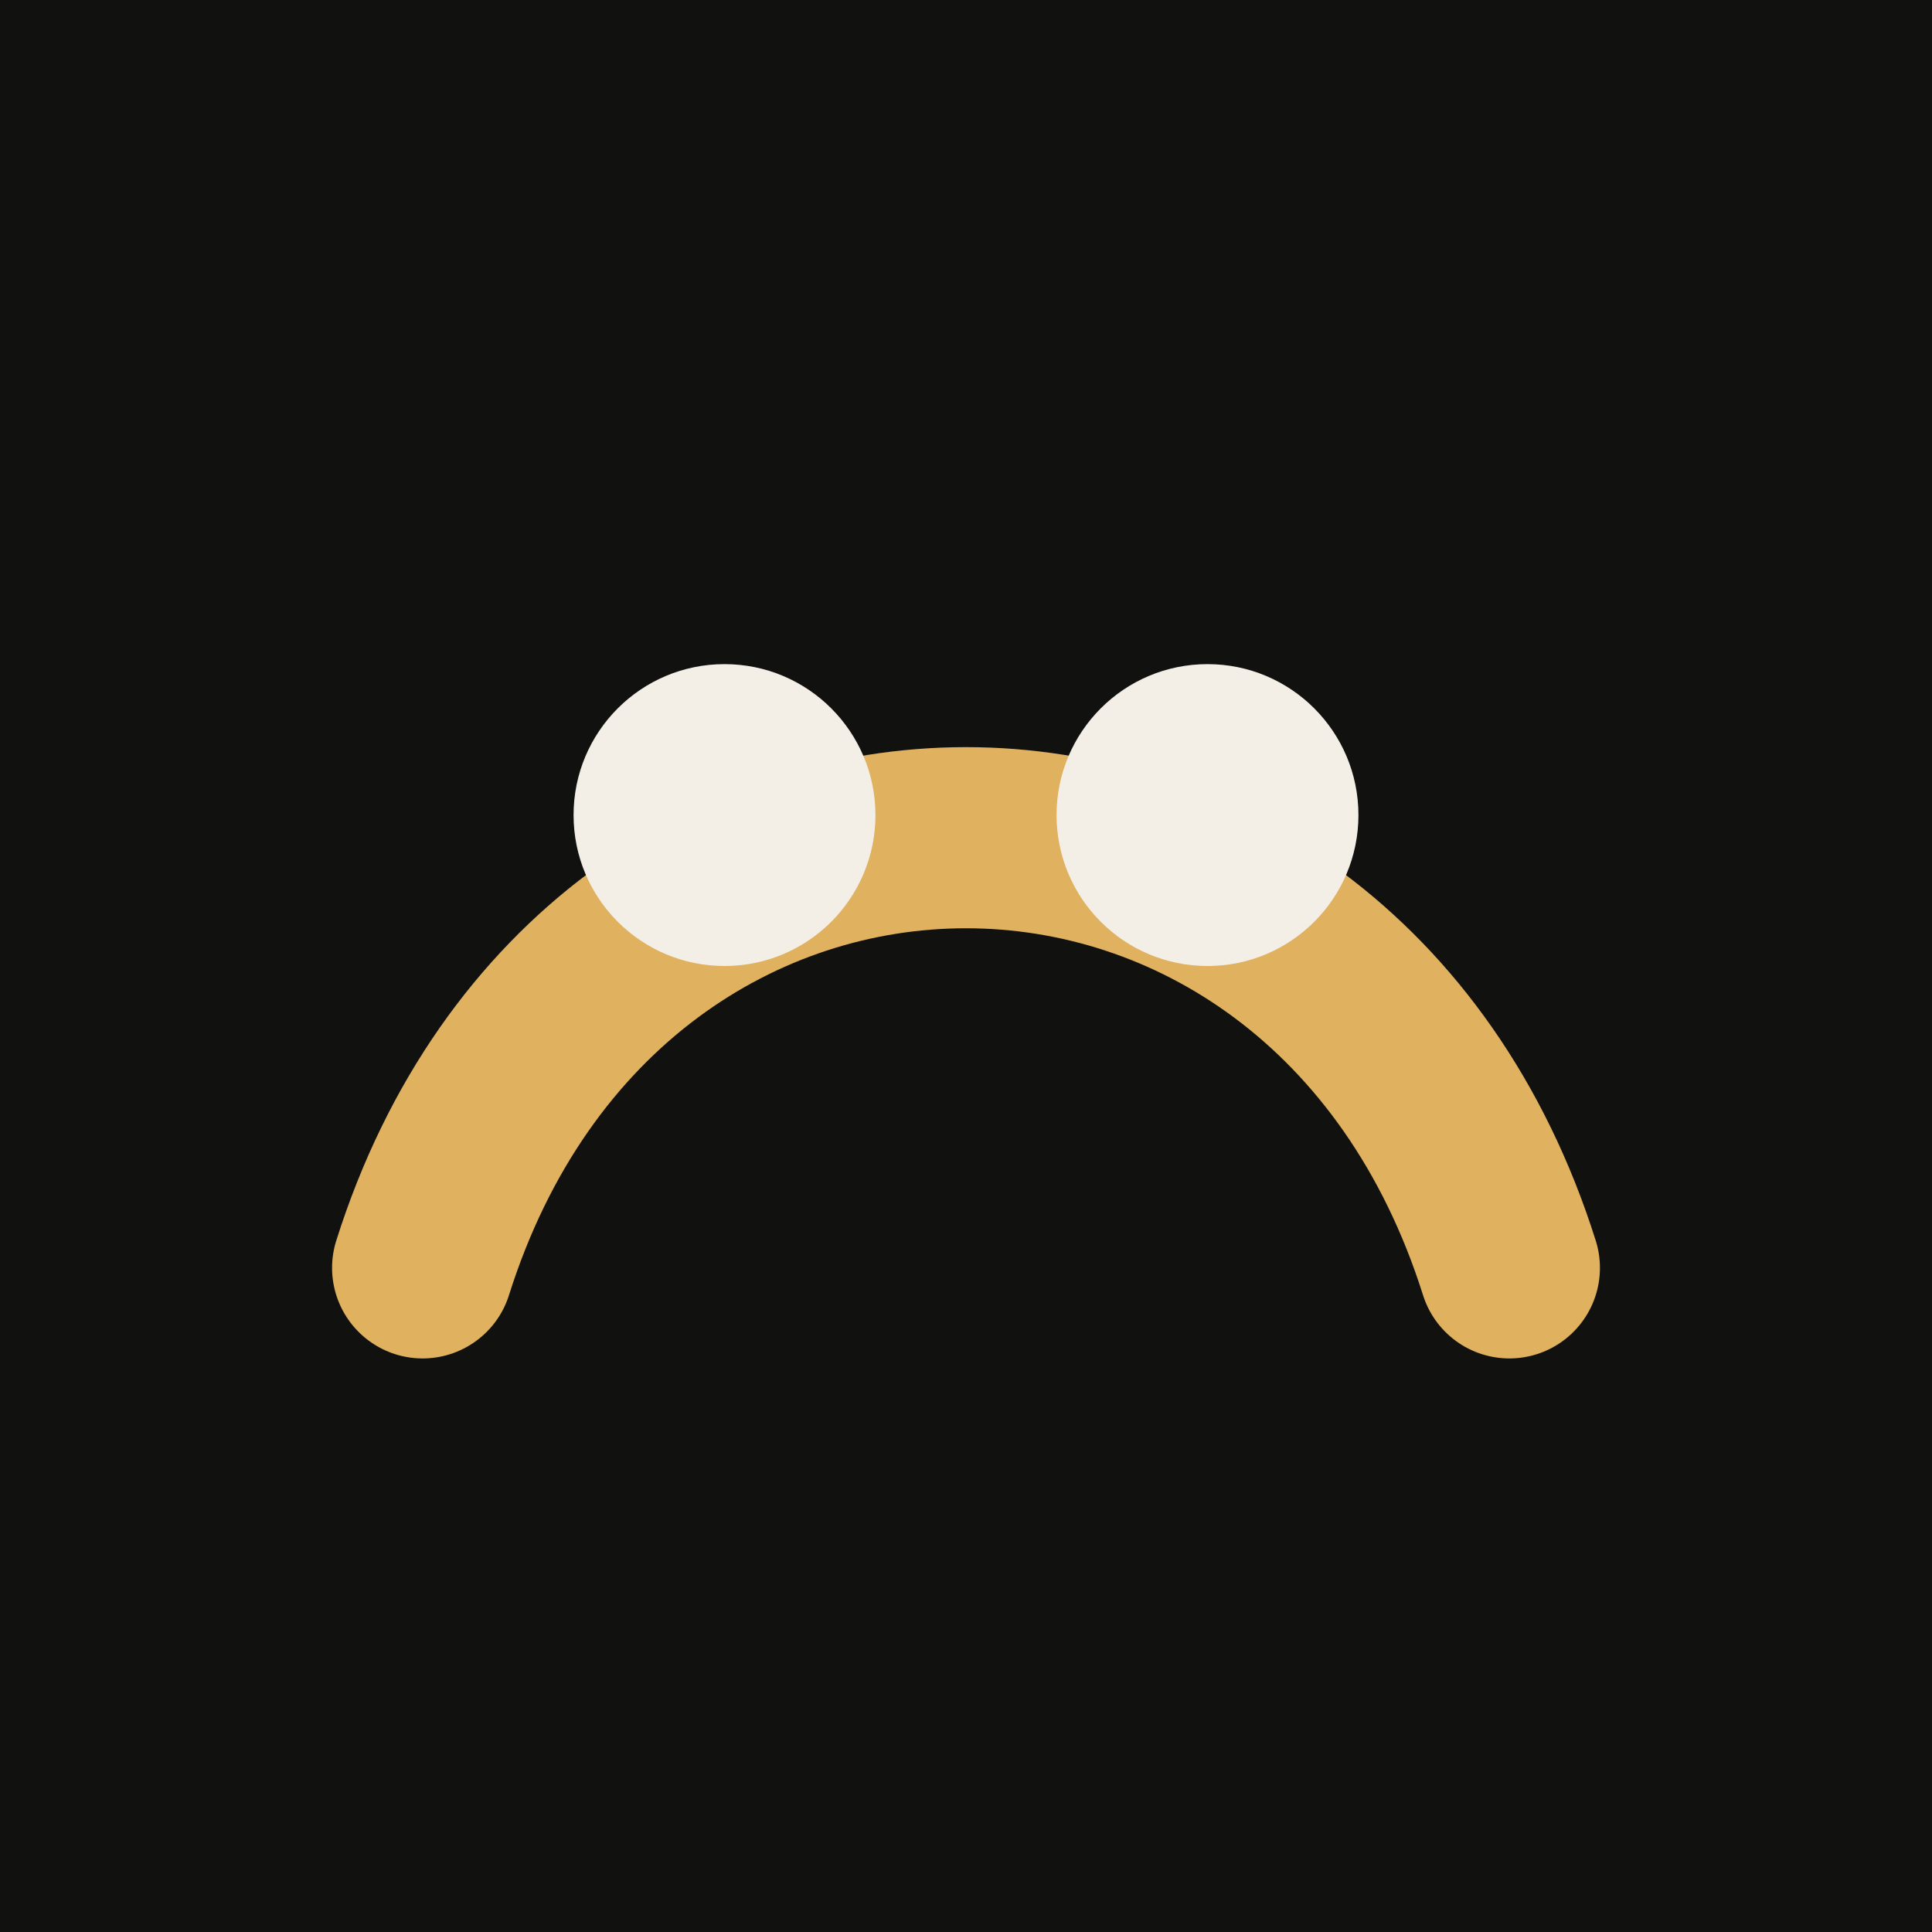
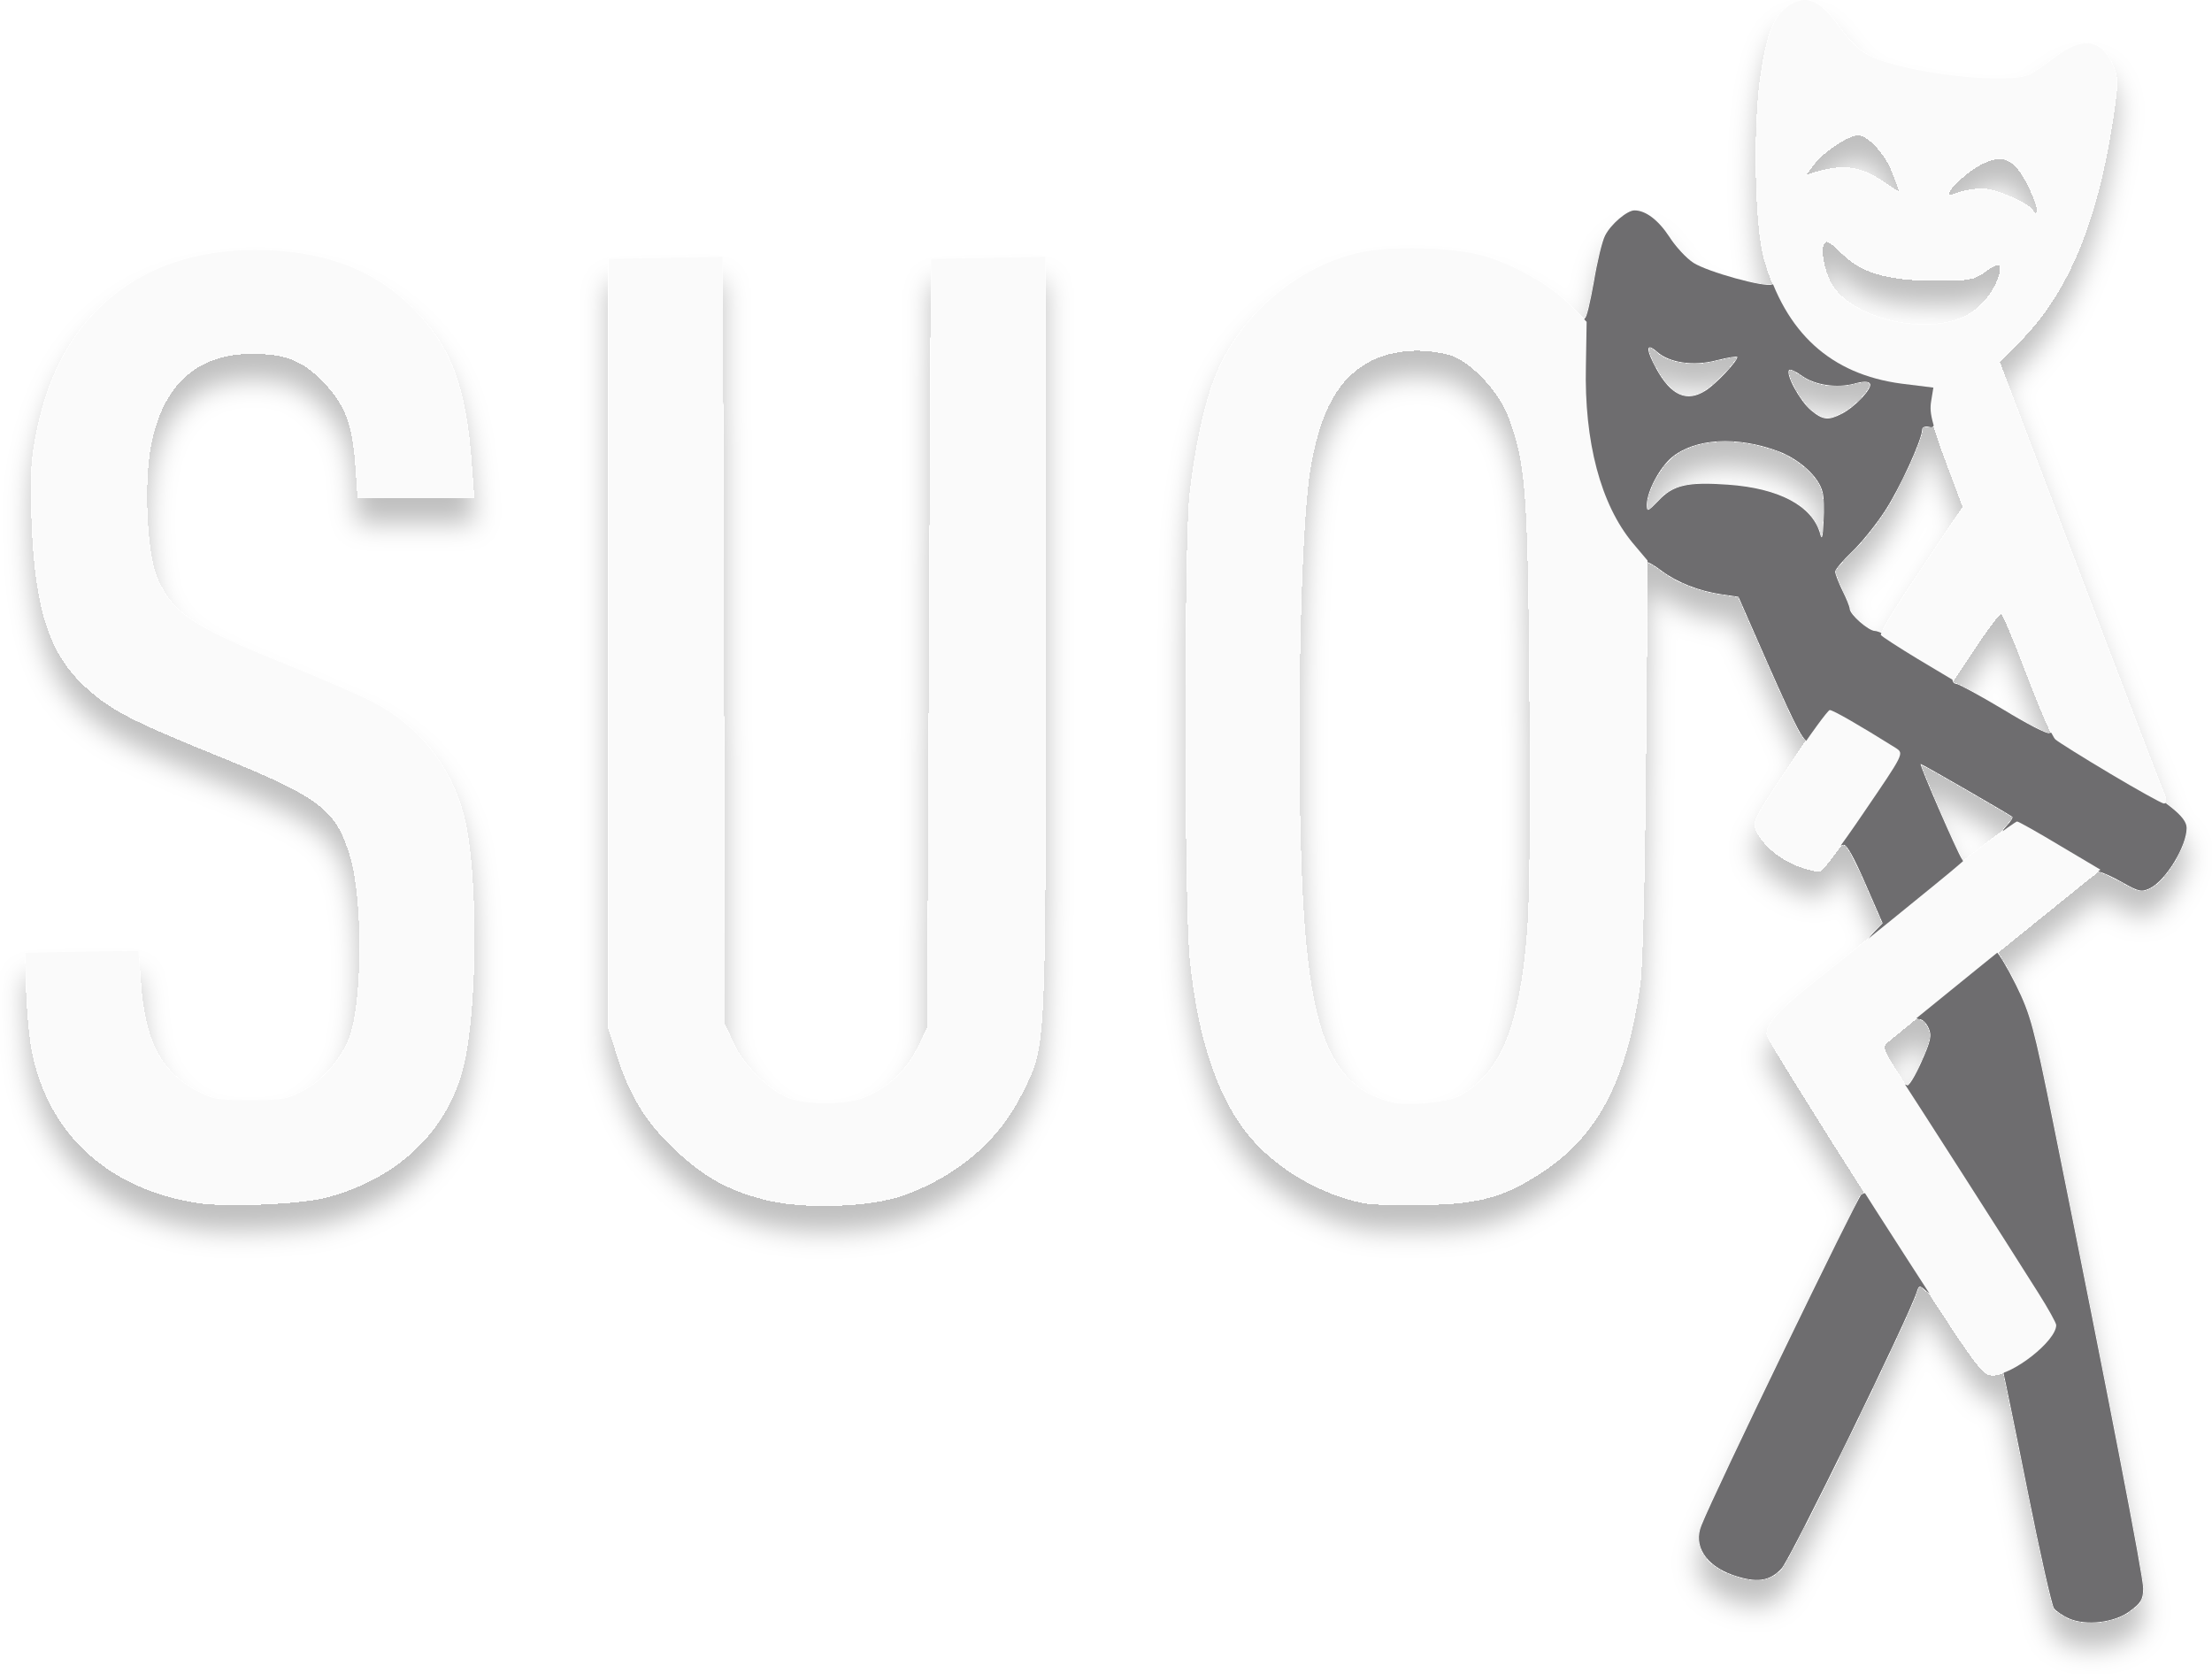
- <svg xmlns="http://www.w3.org/2000/svg" viewBox="0 0 64 64">
-   <rect width="64" height="64" fill="#11110f" />
-   <path d="M14 42c6-19 30-19 36 0" fill="none" stroke="#e0b15f" stroke-width="6" stroke-linecap="round" />
-   <circle cx="24" cy="27" r="5" fill="#f4efe6" />
-   <circle cx="40" cy="27" r="5" fill="#f4efe6" />
+ <svg xmlns="http://www.w3.org/2000/svg" width="349" height="264" viewBox="0 0 349 264" fill="none">
+   <g filter="url(#filter0_d_27_3033)">
+     <path d="M326.421 255.359C325.449 254.906 324.42 254.225 324.077 253.771C323.734 253.317 321.847 244.98 319.904 235.224C317.96 225.469 316.245 217.188 316.131 216.791C315.959 216.394 316.988 215.43 318.36 214.635C319.732 213.785 321.504 212.253 322.362 211.119L323.905 209.077L314.93 195.011C309.957 187.297 304.697 178.96 303.154 176.577C300.581 172.437 299.781 170.565 300.924 171.246C301.153 171.416 302.182 169.771 303.154 167.559C304.64 164.213 304.812 163.362 304.297 162.228C303.954 161.434 303.325 160.81 302.868 160.81C302.468 160.81 302.125 160.583 302.125 160.299C302.125 159.505 314.187 149.977 314.93 150.147C315.273 150.26 316.702 152.642 318.074 155.421C320.361 160.072 320.876 162.001 323.905 176.974C332.766 220.931 338.14 248.723 338.14 250.595C338.14 252.296 337.797 252.92 336.082 254.168C333.681 256.04 329.108 256.55 326.421 255.359Z" fill="#6E6D6F" />
+     <path d="M273.37 248.496C269.082 246.965 267.139 243.845 268.454 240.669C270.626 235.168 293.093 188.885 293.664 188.488C294.064 188.261 294.579 188.091 294.808 188.205C295.379 188.375 304.983 203.292 304.983 204.029C304.983 204.369 304.469 204.199 303.897 203.689C302.868 202.725 302.754 202.781 302.411 203.859C301.21 207.716 282.517 245.944 281.087 247.475C279.201 249.517 277.143 249.801 273.37 248.496Z" fill="#6E6D6F" />
+     <path d="M295.779 146.97L297.037 145.666L294.293 139.37C292.521 135.286 291.32 133.131 290.863 133.301C289.491 133.755 290.12 132.621 294.407 126.382C296.694 122.922 298.695 119.859 298.809 119.519C298.924 119.178 296.694 117.477 293.836 115.775L288.748 112.656L287.262 114.868C286.461 116.116 285.718 117.137 285.547 117.137C284.575 117.137 283.546 115.151 279.144 105.226L274.285 94.166L271.598 93.769C268.053 93.258 264.623 91.897 262.108 90.025C261.022 89.174 259.879 88.55 259.536 88.607C258.507 88.777 254.676 83.446 252.961 79.362C250.618 73.69 249.474 66.657 249.589 57.752C249.589 53.612 249.817 50.209 250.046 50.209C250.332 50.209 250.903 47.657 251.475 44.48C251.99 41.361 252.79 38.014 253.247 37.164C254.162 35.349 256.734 33.193 257.878 33.193C259.65 33.193 261.651 34.725 263.366 37.334C264.338 38.865 266.053 40.737 267.196 41.474C269.425 42.892 278.343 45.388 279.601 44.877C280.058 44.707 280.859 45.558 281.659 47.203C285.204 54.349 291.892 58.83 300.524 59.908L305.441 60.532V64.105C305.383 67.224 305.212 67.621 304.297 67.338C303.726 67.224 303.268 67.394 303.268 67.792C303.268 69.323 299.667 77.207 297.323 80.723C295.951 82.822 293.664 85.658 292.178 87.076C290.749 88.437 289.548 89.855 289.548 90.195C289.548 90.536 290.063 91.897 290.692 93.201C291.32 94.449 291.835 95.754 291.835 96.037C291.835 96.945 294.808 99.554 295.837 99.554C297.323 99.554 308.127 106.303 308.07 107.154C308.013 107.551 308.299 107.891 308.642 107.891C308.985 107.891 312.301 109.706 316.016 111.918C319.732 114.187 323.048 115.889 323.334 115.662C323.677 115.492 324.363 115.719 324.877 116.172C325.392 116.569 329.336 119.065 333.624 121.561C342.199 126.665 345 128.877 345 130.636C345 133.471 341.799 138.803 339.283 140.108C337.911 140.788 337.511 140.731 334.824 139.2C333.224 138.293 331.566 137.555 331.166 137.555C330.765 137.555 327.678 135.91 324.306 133.925C320.933 131.883 318.017 130.465 317.846 130.806C317.617 131.089 317.103 131.316 316.588 131.316C315.788 131.316 315.788 131.146 316.702 130.182C317.274 129.558 317.617 128.991 317.503 128.877C316.531 128.197 303.268 120.54 303.04 120.54C302.754 120.54 308.871 134.663 309.557 135.57C310.243 136.421 309.385 137.328 302.296 143.114C296.294 147.991 292.864 150.033 295.779 146.97ZM287.547 77.604C286.976 75.222 283.889 72.442 280.573 71.195C273.999 68.756 267.425 69.153 263.766 72.159C261.822 73.804 259.879 77.49 259.821 79.589C259.821 80.837 259.936 80.78 261.708 78.965C263.995 76.526 266.281 76.016 272.627 76.469C280.687 77.037 285.89 79.816 287.147 84.126C287.433 85.317 287.605 84.921 287.719 82.255C287.833 80.44 287.776 78.341 287.547 77.604ZM290.577 65.296C292.692 64.218 295.494 61.212 295.036 60.532C294.808 60.135 293.95 60.135 292.578 60.532C289.777 61.269 286.347 60.758 284.289 59.284C283.374 58.603 282.46 58.206 282.288 58.376C281.659 59 284.003 63.311 285.718 64.729C287.605 66.317 288.462 66.374 290.577 65.296ZM269.14 61.609C270.74 60.588 274.056 57.072 274.113 56.334C274.113 56.164 272.627 56.391 270.855 56.845C267.196 57.809 263.366 57.242 261.422 55.484C259.65 53.952 259.65 55.087 261.308 58.149C263.652 62.46 266.167 63.538 269.14 61.609Z" fill="#6E6D6F" />
+     <path d="M295.837 190.757C286.633 176.351 278.972 163.986 278.801 163.362C278.515 161.774 280.573 159.448 285.432 155.592C290.006 152.018 307.842 137.555 308.756 136.704C310.014 135.513 317.903 129.615 318.246 129.615C318.475 129.615 321.504 131.316 324.992 133.415L331.394 137.215L329.222 138.916C324.477 142.717 298.352 163.873 297.609 164.553C296.923 165.177 297.209 165.971 299.667 169.715C302.525 174.082 316.302 195.578 321.619 204.029C323.162 206.468 324.42 208.737 324.42 209.077C324.42 211.573 317.56 216.961 314.416 216.961C312.701 216.961 312.072 216.053 295.837 190.757Z" fill="#FAFAFA" />
+     <path d="M31.097 189.736C17.206 187.524 7.83 179.016 5.143 166.141C4.686 163.986 4.286 159.562 4.171 156.272L4 150.317L12.918 150.147L21.836 150.033L22.179 154.968C22.808 164.099 25.209 168.864 30.697 171.926C33.498 173.458 34.184 173.571 39.443 173.571C44.646 173.571 45.389 173.458 48.133 171.926C50.934 170.395 53.621 167.389 54.993 164.156C57.279 158.938 57.394 141.696 55.221 134.833C52.992 127.629 50.419 125.701 34.756 119.349C21.036 113.79 17.549 112.032 13.661 108.459C7.83 103.184 5.543 96.207 5.029 81.971C4.8 74.484 4.915 72.329 5.944 67.508C9.66 49.642 22.065 39.489 40.187 39.432C50.705 39.432 58.823 42.382 64.94 48.451C71.057 54.519 73.458 60.815 74.372 73.066L74.772 78.568H65.626H56.479L56.136 73.633C55.679 66.827 54.478 63.708 50.934 60.078C47.675 56.788 45.046 55.767 39.729 55.767C30.811 55.767 25.38 60.872 23.665 70.854C22.636 76.923 23.208 87.813 24.809 91.33C27.267 96.831 30.411 98.873 45.446 104.942C50.648 107.041 56.651 109.65 58.88 110.784C66.14 114.584 71.057 120.767 73.172 128.764C75.401 137.385 75.344 159.505 73 168.523C70.428 178.563 62.539 185.993 51.448 188.885C47.39 189.963 35.613 190.473 31.097 189.736Z" fill="#FAFAFA" />
+     <path d="M120.449 189.169C114.789 187.694 111.073 185.596 106.614 181.398C102.098 177.201 99.469 172.947 97.525 166.879L96.039 162.228V101.539V40.85L105.014 40.68L113.989 40.51L114.16 101.085L114.332 161.66L115.704 164.61C117.19 167.956 121.02 171.756 124.222 173.174C127.023 174.365 133.654 174.365 136.513 173.118C140.229 171.529 143.03 168.92 144.745 165.461L146.345 162.228L146.631 101.539L146.917 40.85L155.949 40.68L164.925 40.51V100.518C164.925 167.049 165.039 164.837 161.152 172.607C157.55 179.867 151.147 185.369 142.687 188.488C137.313 190.473 126.451 190.814 120.449 189.169Z" fill="#FAFAFA" />
+     <path d="M214.945 189.736C208.486 188.375 201.969 184.631 197.738 179.867C192.422 173.912 189.106 164.326 187.791 151.451C186.877 142.717 186.877 85.658 187.734 78.001C188.592 70.571 189.964 64.218 191.564 59.964C195.28 50.152 204.027 42.382 214.088 39.943C219.119 38.695 229.58 38.979 234.382 40.453C239.356 41.985 244.672 45.047 247.874 48.28L250.332 50.776L250.217 57.696C249.932 69.72 252.561 79.589 257.592 85.658L259.936 88.437L259.65 119.689C259.478 138.916 259.135 152.642 258.735 155.421C256.563 170.509 252.047 179.073 243.415 184.802C237.355 188.829 233.467 189.906 224.664 190.076C220.605 190.19 216.203 190.02 214.945 189.736ZM230.095 173.004C236.726 169.601 239.813 162.228 241.014 146.914C241.414 141.922 241.528 127.743 241.357 109.196C241.128 77.434 240.785 73.066 238.041 65.693C236.44 61.553 231.981 56.845 228.665 55.937C224.435 54.803 219.747 55.143 216.317 56.845C211.115 59.511 208.2 64.729 206.656 74.201C204.998 84.523 204.427 120.88 205.513 141.809C206.713 163.589 210.143 171.473 219.519 173.912C221.863 174.536 228.208 173.968 230.095 173.004Z" fill="#FAFAFA" />
+     <path d="M284.918 137.045C281.431 135.967 278.572 133.812 277.2 131.203C276.457 129.728 276.628 129.388 282.288 120.88C285.489 116.002 288.405 112.032 288.691 112.032C289.205 112.032 293.264 114.357 299.152 118.044C300.41 118.895 300.41 118.895 294.064 128.197C290.577 133.358 287.433 137.555 287.09 137.498C286.69 137.498 285.718 137.272 284.918 137.045Z" fill="#FAFAFA" />
+     <path d="M332.938 122.071C328.65 119.519 324.763 117.08 324.306 116.683C323.791 116.286 321.79 111.635 319.79 106.36C317.789 101.029 315.959 96.718 315.731 96.718C315.502 96.718 313.673 99.1 311.729 101.993L308.185 107.324L302.582 103.978C299.495 102.106 296.866 100.405 296.751 100.178C296.58 99.951 299.438 95.3 303.097 89.855L309.728 79.986L308.47 76.583C304.755 66.771 304.354 65.353 304.697 63.254L305.04 61.156L300.01 60.532C288.862 59.057 281.659 52.534 278.344 40.737C276.914 35.632 276.629 20.318 277.772 12.207C278.858 4.834 280.001 2.168 282.631 0.637C285.204 -0.838 287.319 0.183 290.291 4.38C291.892 6.592 293.436 8.067 295.093 8.861C300.753 11.584 317.103 13.455 320.361 11.697C321.104 11.3 322.819 10.109 324.134 9.088C328.65 5.685 331.566 6.139 333.395 10.393C334.196 12.321 334.196 13.115 333.338 18.844C330.88 34.952 326.307 45.955 318.989 53.498L315.445 57.129L320.533 70.514C323.334 77.887 328.936 92.634 332.995 103.297C337.054 113.904 340.713 123.546 341.227 124.68C341.856 126.212 341.913 126.779 341.399 126.779C340.998 126.722 337.225 124.623 332.938 122.071ZM310.471 49.698C312.872 48.394 314.816 45.785 315.502 43.289C315.959 41.361 315.273 41.247 312.929 43.006C311.386 44.083 310.528 44.253 305.383 44.253C297.723 44.197 293.721 43.006 290.577 39.886C288.805 38.128 288.176 37.788 287.776 38.355C287.147 39.376 287.719 42.665 288.919 44.821C292.121 50.379 304.297 53.158 310.471 49.698ZM320.075 29.337C317.846 24.969 316.188 24.175 312.701 25.82C310.357 26.954 306.927 30.187 307.441 30.755C307.556 30.868 308.356 30.698 309.214 30.357C310.071 30.074 311.672 29.79 312.758 29.79C314.816 29.79 320.018 32.059 320.761 33.307C321.104 33.817 321.276 33.817 321.447 33.307C321.562 32.91 320.933 31.095 320.075 29.337ZM298.695 27.408C297.552 24.289 294.808 21.282 293.15 21.282C291.606 21.282 287.662 23.892 286.175 25.877L284.803 27.692L286.175 27.295C290.692 25.877 293.436 26.217 297.037 28.656C298.409 29.563 299.61 30.357 299.667 30.357C299.781 30.357 299.324 28.996 298.695 27.408Z" fill="#FAFAFA" />
+   </g>
+   <defs>
+     <filter id="filter0_d_27_3033" x="0" y="0" width="349" height="264" filterUnits="userSpaceOnUse" color-interpolation-filters="sRGB">
+       <feFlood flood-opacity="0" result="BackgroundImageFix" />
+       <feColorMatrix in="SourceAlpha" type="matrix" values="0 0 0 0 0 0 0 0 0 0 0 0 0 0 0 0 0 0 127 0" result="hardAlpha" />
+       <feOffset dy="4" />
+       <feGaussianBlur stdDeviation="2" />
+       <feComposite in2="hardAlpha" operator="out" />
+       <feColorMatrix type="matrix" values="0 0 0 0 0 0 0 0 0 0 0 0 0 0 0 0 0 0 0.25 0" />
+       <feBlend mode="normal" in2="BackgroundImageFix" result="effect1_dropShadow_27_3033" />
+       <feBlend mode="normal" in="SourceGraphic" in2="effect1_dropShadow_27_3033" result="shape" />
+     </filter>
+   </defs>
</svg>
